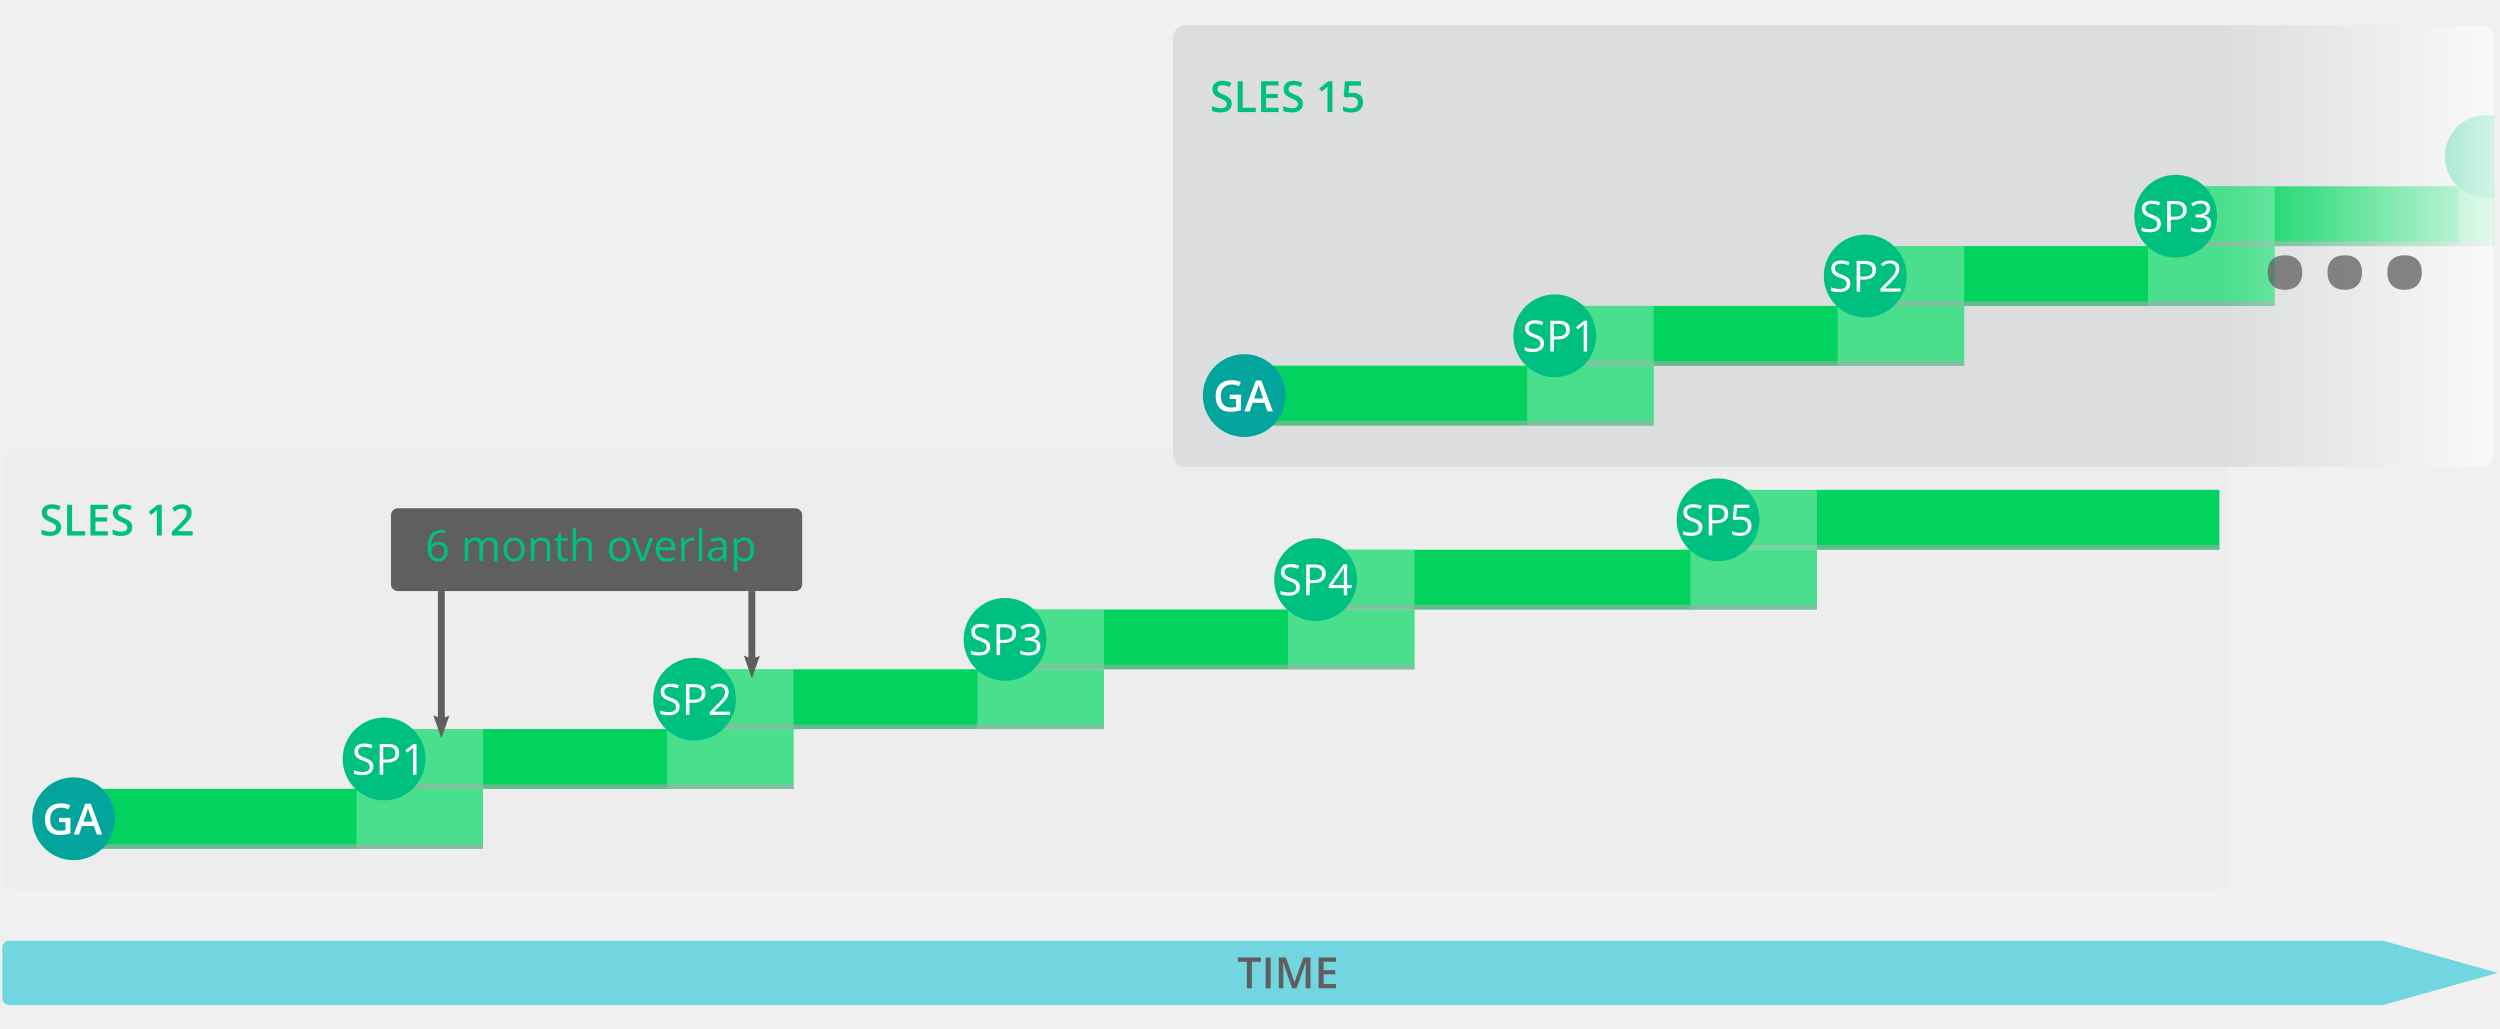
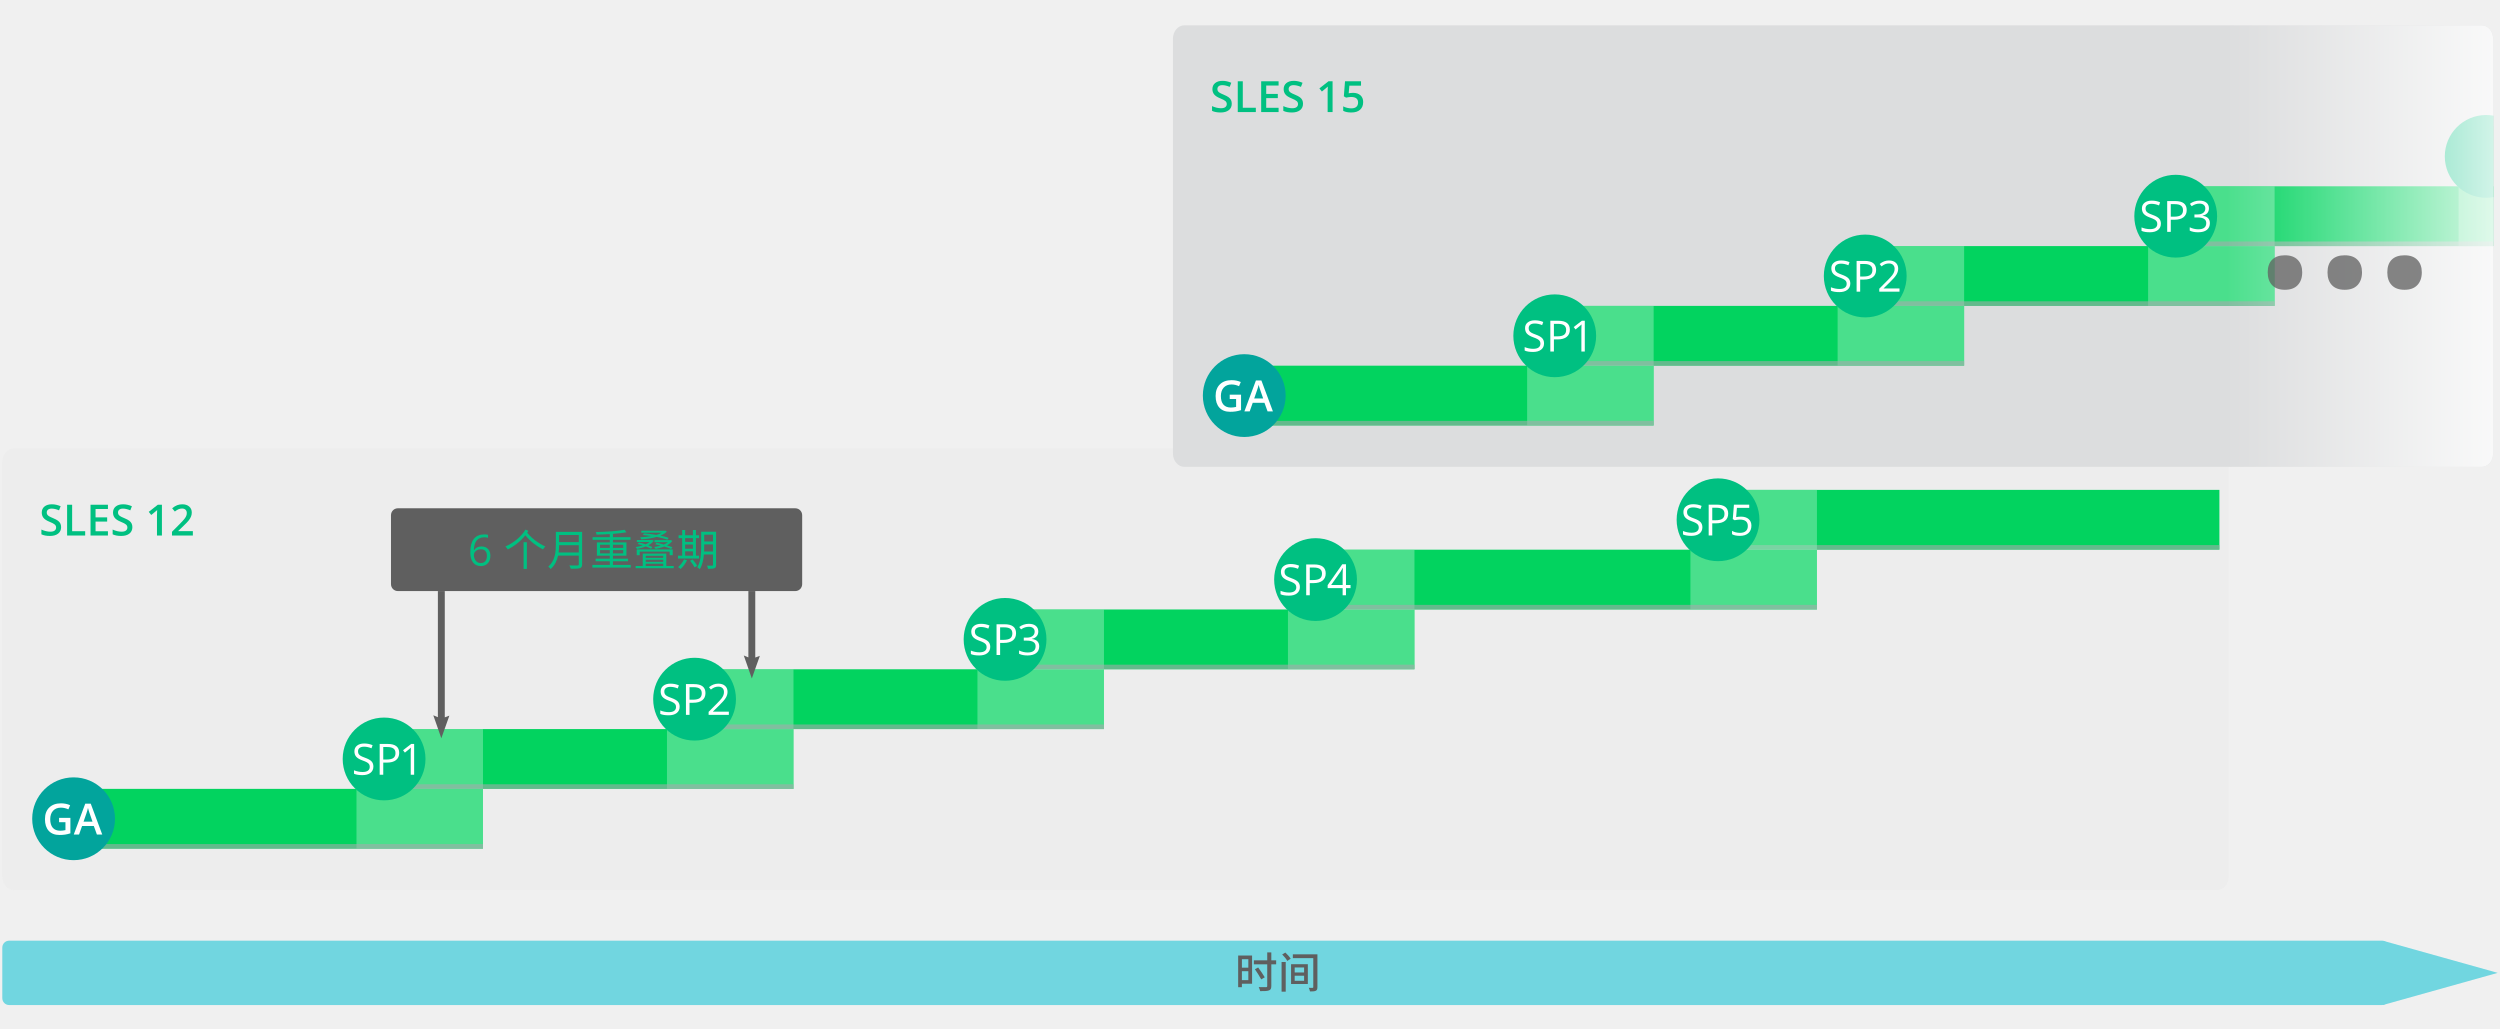
<svg xmlns="http://www.w3.org/2000/svg" xmlns:xlink="http://www.w3.org/1999/xlink" id="svg137" version="1.1" height="447" width="1087">
  <defs id="defs86">
    <linearGradient id="linearGradient5393">
      <stop id="stop5395" offset="0" style="stop-color:#ffffff;stop-" />
      <stop id="stop5397" offset="1" style="stop-color:#ffffff;stop-opacity:0;" />
    </linearGradient>
    <linearGradient gradientTransform="matrix(1,0,0,1.156627,0,-1.722893)" gradientUnits="userSpaceOnUse" y2="41.785" x2="967.626" y1="41.785" x1="1109.556" id="linearGradient5399" xlink:href="#linearGradient5393" />
  </defs>
  <rect id="rect7" style="fill:#71d6e0" width="1037.5" height="28" x="1" y="409" rx="3" ry="3" />
  <path id="path9" style="fill:#71d6e0" d="m 1086,423 -50,-14 v 28 z" />
-   <text id="text11" y="429.692" x="537.93" style="font-weight:600;font-size:18.75px;font-family:'Open Sans';fill:#5f5f5f" xml:space="preserve">TIME</text>
+   <g aria-label="时间" style="font-weight:600;font-size:18.75px;font-family:'Open Sans';fill:#5f5f5f" id="text11">
+     <path d="m 542.775,417.055 v 3.694 h -2.794 V 417.055 Z m -2.794,9.113 v -3.881 h 2.794 v 3.881 z m 4.425,-10.688 h -6.056 v 13.744 h 1.631 v -1.5 h 4.425 z m 10.463,2.081 h -2.1 v -3.469 h -1.781 v 3.469 h -5.812 v 1.725 h 5.812 v 9.412 c 0,0.394 -0.15,0.506 -0.525,0.525 -0.412,0 -1.8,0 -3.169,-0.037 0.263,0.487 0.525,1.275 0.619,1.762 1.856,0.019 3.094,-0.037 3.844,-0.319 0.713,-0.263 1.012,-0.769 1.012,-1.931 v -9.412 h 2.1 z m -4.95,7.369 c -0.619,-1.087 -1.894,-2.925 -2.869,-4.275 l -1.425,0.75 c 0.956,1.406 2.175,3.319 2.756,4.425 z" style="font-style:normal;font-variant:normal;font-weight:500;font-stretch:normal;font-family:'Noto Sans CJK SC';-inkscape-font-specification:'Noto Sans CJK SC Medium';text-align:center;text-anchor:middle" id="path905" />
+     <path d="m 557.231,431.174 h 1.8 v -12.9 h -1.8 z m 0.263,-16.181 c 0.863,0.844 1.819,2.044 2.212,2.812 l 1.481,-0.938 c -0.431,-0.787 -1.462,-1.931 -2.325,-2.7 z m 5.438,9.244 h 4.088 v 2.212 h -4.088 z m 0,-3.581 h 4.088 v 2.175 h -4.088 z m -1.575,7.2 h 7.294 v -8.625 h -7.294 z m 11.456,-12.9 h -10.688 v 1.631 h 8.887 v 12.6 c 0,0.244 -0.056,0.319 -0.319,0.338 -0.206,0 -0.919,0.019 -1.631,-0.019 0.206,0.412 0.45,1.144 0.525,1.575 1.125,0 1.969,-0.019 2.531,-0.3 0.525,-0.281 0.694,-0.713 0.694,-1.594 z" style="font-style:normal;font-variant:normal;font-weight:500;font-stretch:normal;font-family:'Noto Sans CJK SC';-inkscape-font-specification:'Noto Sans CJK SC Medium';text-align:center;text-anchor:middle" id="path907" />
+   </g>
  <rect id="rect13" style="fill:#ededed;stroke-width:1.075" width="968" height="192" x="1" y="195" rx="5" ry="5.783" />
  <rect id="rect15" y="265" x="425" height="26" width="190" style="fill:#02d35f" />
  <rect id="rect17" y="317" x="155" height="26" width="190" style="fill:#02d35f" />
-   <text id="text19" y="232.846" x="17.084" style="font-weight:600;font-size:18.75px;font-family:'Open Sans';fill:#00c081" xml:space="preserve">SLES 12</text>
+   <g aria-label="SLES 12" style="font-weight:600;font-size:18.75px;font-family:'Open Sans';fill:#00c081" id="text19">
+     <path d="m 26.569,229.211 q 0,1.785 -1.291,2.802 -1.291,1.016 -3.561,1.016 -2.271,0 -3.717,-0.705 v -2.069 q 0.916,0.43 1.941,0.677 1.035,0.247 1.923,0.247 1.3,0 1.913,-0.494 0.623,-0.494 0.623,-1.328 0,-0.751 -0.568,-1.273 -0.568,-0.522 -2.344,-1.236 -1.831,-0.742 -2.582,-1.694 -0.751,-0.952 -0.751,-2.289 0,-1.675 1.19,-2.637 1.19,-0.961 3.195,-0.961 1.923,0 3.827,0.842 l -0.696,1.785 q -1.785,-0.751 -3.186,-0.751 -1.062,0 -1.611,0.467 -0.549,0.458 -0.549,1.218 0,0.522 0.22,0.897 0.22,0.366 0.723,0.696 0.504,0.33 1.813,0.87 1.474,0.613 2.161,1.144 0.687,0.531 1.007,1.199 0.32,0.668 0.32,1.575 z" style="font-weight:600;font-size:18.75px;font-family:'Open Sans';fill:#00c081" id="path923" />
+     <path d="m 29.179,232.846 v -13.385 h 2.188 v 11.508 h 5.667 v 1.877 z" style="font-weight:600;font-size:18.75px;font-family:'Open Sans';fill:#00c081" id="path925" />
+     <path d="m 46.931,232.846 h -7.571 v -13.385 h 7.571 v 1.849 h -5.383 v 3.644 h 5.045 v 1.831 h -5.045 v 4.202 h 5.383 z" style="font-weight:600;font-size:18.75px;font-family:'Open Sans';fill:#00c081" id="path927" />
+     <path d="m 57.551,229.211 q 0,1.785 -1.291,2.802 -1.291,1.016 -3.561,1.016 -2.271,0 -3.717,-0.705 v -2.069 q 0.916,0.43 1.941,0.677 1.035,0.247 1.923,0.247 1.3,0 1.913,-0.494 0.623,-0.494 0.623,-1.328 0,-0.751 -0.568,-1.273 -0.568,-0.522 -2.344,-1.236 -1.831,-0.742 -2.582,-1.694 -0.751,-0.952 -0.751,-2.289 0,-1.675 1.19,-2.637 1.19,-0.961 3.195,-0.961 1.923,0 3.827,0.842 l -0.696,1.785 q -1.785,-0.751 -3.186,-0.751 -1.062,0 -1.611,0.467 -0.549,0.458 -0.549,1.218 0,0.522 0.22,0.897 0.22,0.366 0.723,0.696 0.504,0.33 1.813,0.87 1.474,0.613 2.161,1.144 0.687,0.531 1.007,1.199 0.32,0.668 0.32,1.575 z" style="font-weight:600;font-size:18.75px;font-family:'Open Sans';fill:#00c081" id="path929" />
+     <path d="m 70.405,232.846 h -2.151 v -8.643 q 0,-1.547 0.073,-2.454 -0.211,0.22 -0.522,0.485 -0.302,0.266 -2.051,1.685 l -1.08,-1.364 3.937,-3.094 h 1.794 z" style="font-weight:600;font-size:18.75px;font-family:'Open Sans';fill:#00c081" id="path931" />
+     <path d="m 83.854,232.846 h -9.073 v -1.63 l 3.452,-3.47 q 1.529,-1.566 2.023,-2.216 0.504,-0.659 0.732,-1.236 0.229,-0.577 0.229,-1.236 0,-0.906 -0.549,-1.428 -0.54,-0.522 -1.501,-0.522 -0.769,0 -1.492,0.284 -0.714,0.284 -1.657,1.025 l -1.163,-1.419 q 1.117,-0.943 2.17,-1.337 1.053,-0.394 2.243,-0.394 1.868,0 2.994,0.98 1.126,0.97 1.126,2.618 0,0.906 -0.33,1.721 -0.32,0.815 -0.998,1.685 -0.668,0.861 -2.234,2.335 l -2.325,2.252 v 0.092 h 6.354 z" style="font-weight:600;font-size:18.75px;font-family:'Open Sans';fill:#00c081" id="path933" />
+   </g>
  <rect id="rect21" y="343" x="20" height="26" width="190" style="fill:#02d35f" />
  <rect id="rect23" y="317" x="155" height="52" width="55" style="opacity:0.5;fill:#92ecba" />
  <rect id="rect25" y="291" x="290" height="26" width="190" style="fill:#02d35f" />
  <rect id="rect27" y="291" x="290" height="52" width="55" style="opacity:0.5;fill:#92ecba" />
  <rect id="rect29" y="265" x="425" height="52" width="55" style="opacity:0.5;fill:#92ecba" />
  <rect id="rect31" y="239" x="560" height="26" width="230" style="fill:#02d35f" />
  <rect id="rect33" y="239" x="560" height="52" width="55" style="opacity:0.5;fill:#92ecba" />
  <rect id="rect37" style="fill:#a7a9ac;fill-opacity:0.588" width="190" height="2" x="155" y="341" />
  <rect id="rect39" style="fill:#a7a9ac;fill-opacity:0.588" width="190" height="2" x="20" y="367" />
  <rect id="rect41" style="fill:#a7a9ac;fill-opacity:0.588" width="190" height="2" x="290" y="315" />
  <rect id="rect43" style="fill:#a7a9ac;fill-opacity:0.588" width="190" height="2" x="425" y="289" />
  <rect id="rect45" style="fill:#dcddde;stroke-width:1.075" width="574" height="192" x="510" y="11" rx="5" ry="5.783" />
  <rect id="rect47" y="81" x="934" height="26" width="150" style="fill:#02d35f" />
  <rect id="rect49" y="133" x="664" height="26" width="190" style="fill:#02d35f" />
-   <text id="text51" y="48.728" x="526.084" style="font-weight:600;font-size:18.75px;font-family:'Open Sans';fill:#00c081" xml:space="preserve">SLES 15</text>
+   <g aria-label="SLES 15" style="font-weight:600;font-size:18.75px;font-family:'Open Sans';fill:#00c081" id="text51">
+     <path d="m 535.569,45.093 q 0,1.785 -1.291,2.802 -1.291,1.016 -3.561,1.016 -2.271,0 -3.717,-0.705 v -2.069 q 0.916,0.43 1.941,0.677 1.035,0.247 1.923,0.247 1.3,0 1.913,-0.494 0.623,-0.494 0.623,-1.328 0,-0.751 -0.568,-1.273 -0.568,-0.522 -2.344,-1.236 -1.831,-0.742 -2.582,-1.694 -0.751,-0.952 -0.751,-2.289 0,-1.675 1.19,-2.637 1.19,-0.961 3.195,-0.961 1.923,0 3.827,0.842 l -0.696,1.785 q -1.785,-0.751 -3.186,-0.751 -1.062,0 -1.611,0.467 -0.549,0.458 -0.549,1.218 0,0.522 0.22,0.897 0.22,0.366 0.723,0.696 0.504,0.33 1.813,0.87 1.474,0.613 2.161,1.144 0.687,0.531 1.007,1.199 0.32,0.668 0.32,1.575 z" style="font-weight:600;font-size:18.75px;font-family:'Open Sans';fill:#00c081" id="path910" />
+     <path d="m 538.179,48.728 v -13.385 h 2.188 v 11.508 h 5.667 v 1.877 z" style="font-weight:600;font-size:18.75px;font-family:'Open Sans';fill:#00c081" id="path912" />
+     <path d="m 555.931,48.728 h -7.571 v -13.385 h 7.571 v 1.849 h -5.383 v 3.644 h 5.045 v 1.831 h -5.045 v 4.202 h 5.383 z" style="font-weight:600;font-size:18.75px;font-family:'Open Sans';fill:#00c081" id="path914" />
+     <path d="m 566.551,45.093 q 0,1.785 -1.291,2.802 -1.291,1.016 -3.561,1.016 -2.271,0 -3.717,-0.705 v -2.069 q 0.916,0.43 1.941,0.677 1.035,0.247 1.923,0.247 1.3,0 1.913,-0.494 0.623,-0.494 0.623,-1.328 0,-0.751 -0.568,-1.273 -0.568,-0.522 -2.344,-1.236 -1.831,-0.742 -2.582,-1.694 -0.751,-0.952 -0.751,-2.289 0,-1.675 1.19,-2.637 1.19,-0.961 3.195,-0.961 1.923,0 3.827,0.842 l -0.696,1.785 q -1.785,-0.751 -3.186,-0.751 -1.062,0 -1.611,0.467 -0.549,0.458 -0.549,1.218 0,0.522 0.22,0.897 0.22,0.366 0.723,0.696 0.504,0.33 1.813,0.87 1.474,0.613 2.161,1.144 0.687,0.531 1.007,1.199 0.32,0.668 0.32,1.575 z" style="font-weight:600;font-size:18.75px;font-family:'Open Sans';fill:#00c081" id="path916" />
+     <path d="m 579.405,48.728 h -2.151 v -8.643 q 0,-1.547 0.073,-2.454 -0.211,0.22 -0.522,0.485 -0.302,0.266 -2.051,1.685 l -1.08,-1.364 3.937,-3.094 h 1.794 z" style="font-weight:600;font-size:18.75px;font-family:'Open Sans';fill:#00c081" id="path918" />
+     <path d="m 588.322,40.369 q 2.023,0 3.204,1.071 1.181,1.071 1.181,2.921 0,2.142 -1.346,3.351 -1.337,1.199 -3.809,1.199 -2.243,0 -3.525,-0.723 v -1.95 q 0.742,0.421 1.703,0.65 0.961,0.229 1.785,0.229 1.456,0 2.216,-0.65 0.76,-0.65 0.76,-1.904 0,-2.399 -3.058,-2.399 -0.43,0 -1.062,0.092 -0.632,0.082 -1.108,0.192 l -0.961,-0.568 0.513,-6.537 h 6.958 v 1.913 h -5.063 l -0.302,3.314 q 0.32,-0.055 0.778,-0.128 0.467,-0.073 1.135,-0.073 z" style="font-weight:600;font-size:18.75px;font-family:'Open Sans';fill:#00c081" id="path920" />
+   </g>
  <rect id="rect53" y="159" x="529" height="26" width="190" style="fill:#02d35f" />
  <rect id="rect55" y="133" x="664" height="52" width="55" style="opacity:0.5;fill:#92ecba" />
  <rect id="rect57" y="107" x="799" height="26" width="190" style="fill:#02d35f" />
  <rect id="rect59" y="107" x="799" height="52" width="55" style="opacity:0.5;fill:#92ecba" />
  <rect id="rect61" y="81" x="934" height="52" width="55" style="opacity:0.5;fill:#92ecba" />
  <rect id="rect63" y="55" x="1069" height="52" width="15" style="opacity:0.5;fill:#92ecba" />
  <rect id="rect65" style="fill:#a7a9ac;fill-opacity:0.588" width="190" height="2" x="664" y="157" />
  <rect id="rect67" style="fill:#a7a9ac;fill-opacity:0.588" width="190" height="2" x="529" y="183" />
  <rect id="rect69" style="fill:#a7a9ac;fill-opacity:0.588" width="190" height="2" x="799" y="131" />
  <rect id="rect71" style="fill:#a7a9ac;fill-opacity:0.588" width="150" height="2" x="934" y="105" />
  <circle id="circle73" style="fill:#00c081" cx="676" cy="146" r="18" />
-   <text id="text77" xml:space="preserve" style="font-size:18.75px;font-family:'Open Sans';fill:#ffffff" x="661.952" y="152.848">S<tspan id="tspan75" style="letter-spacing:-1px">P</tspan>1</text>
+   <g aria-label="SP1" style="font-size:18.75px;font-family:'Open Sans';fill:#ffffff" id="text77">
+     <path d="m 671.346,149.286 q 0,1.767 -1.282,2.756 -1.282,0.989 -3.479,0.989 -2.38,0 -3.662,-0.613 v -1.501 q 0.824,0.348 1.794,0.549 0.97,0.201 1.923,0.201 1.556,0 2.344,-0.586 0.787,-0.595 0.787,-1.648 0,-0.696 -0.284,-1.135 -0.275,-0.449 -0.934,-0.824 -0.65,-0.375 -1.987,-0.851 -1.868,-0.668 -2.673,-1.584 -0.797,-0.916 -0.797,-2.39 0,-1.547 1.163,-2.463 1.163,-0.916 3.076,-0.916 1.996,0 3.671,0.732 l -0.485,1.355 q -1.657,-0.696 -3.223,-0.696 -1.236,0 -1.932,0.531 -0.696,0.531 -0.696,1.474 0,0.696 0.256,1.144 0.256,0.439 0.861,0.815 0.613,0.366 1.868,0.815 2.106,0.751 2.893,1.611 0.797,0.861 0.797,2.234 z" style="font-size:18.75px;font-family:'Open Sans';fill:#ffffff" id="path981" />
+     <path d="m 682.57,143.363 q 0,2.032 -1.392,3.131 -1.382,1.089 -3.964,1.089 h -1.575 v 5.264 h -1.556 V 139.463 h 3.47 q 5.017,0 5.017,3.9 z m -6.931,2.884 h 1.401 q 2.069,0 2.994,-0.668 0.925,-0.668 0.925,-2.142 0,-1.328 -0.87,-1.978 -0.87,-0.65 -2.71,-0.65 h -1.74 z" style="letter-spacing:-1px" id="path983" />
+     <path d="m 689.068,152.848 h -1.483 v -9.54 q 0,-1.19 0.073,-2.252 -0.192,0.192 -0.43,0.403 -0.238,0.211 -2.179,1.785 l -0.806,-1.044 3.543,-2.737 h 1.282 z" style="font-size:18.75px;font-family:'Open Sans';fill:#ffffff" id="path985" />
+   </g>
  <circle id="circle79" style="fill:#00c081" cx="811" cy="120" r="18" />
-   <text id="text83" xml:space="preserve" style="font-size:18.75px;font-family:'Open Sans';fill:#ffffff" x="795.118" y="126.829">S<tspan id="tspan81" style="letter-spacing:-0.5px">P</tspan>2</text>
+   <g aria-label="SP2" style="font-size:18.75px;font-family:'Open Sans';fill:#ffffff" id="text83">
+     <path d="m 804.512,123.267 q 0,1.767 -1.282,2.756 -1.282,0.989 -3.479,0.989 -2.38,0 -3.662,-0.613 v -1.501 q 0.824,0.348 1.794,0.549 0.97,0.201 1.923,0.201 1.556,0 2.344,-0.586 0.787,-0.595 0.787,-1.648 0,-0.696 -0.284,-1.135 -0.275,-0.449 -0.934,-0.824 -0.65,-0.375 -1.987,-0.851 -1.868,-0.668 -2.673,-1.584 -0.797,-0.916 -0.797,-2.39 0,-1.547 1.163,-2.463 1.163,-0.916 3.076,-0.916 1.996,0 3.671,0.732 l -0.485,1.355 q -1.657,-0.696 -3.223,-0.696 -1.236,0 -1.932,0.531 -0.696,0.531 -0.696,1.474 0,0.696 0.256,1.144 0.256,0.439 0.861,0.815 0.613,0.366 1.868,0.815 2.106,0.751 2.893,1.611 0.797,0.861 0.797,2.234 z" style="font-size:18.75px;font-family:'Open Sans';fill:#ffffff" id="path988" />
+     <path d="m 815.736,117.344 q 0,2.032 -1.392,3.131 -1.382,1.089 -3.964,1.089 h -1.575 v 5.264 h -1.556 v -13.385 h 3.47 q 5.017,0 5.017,3.9 z m -6.931,2.884 h 1.401 q 2.069,0 2.994,-0.668 0.925,-0.668 0.925,-2.142 0,-1.328 -0.87,-1.978 -0.87,-0.65 -2.71,-0.65 h -1.74 z" style="letter-spacing:-0.5px" id="path990" />
+     <path d="m 825.902,126.829 h -8.798 v -1.309 l 3.525,-3.543 q 1.611,-1.63 2.124,-2.325 0.513,-0.696 0.769,-1.355 0.256,-0.659 0.256,-1.419 0,-1.071 -0.65,-1.694 -0.65,-0.632 -1.804,-0.632 -0.833,0 -1.584,0.275 -0.742,0.275 -1.657,0.998 l -0.806,-1.035 q 1.849,-1.538 4.028,-1.538 1.886,0 2.957,0.97 1.071,0.961 1.071,2.591 0,1.273 -0.714,2.518 -0.714,1.245 -2.673,3.149 l -2.93,2.866 v 0.073 h 6.885 z" style="font-size:18.75px;font-family:'Open Sans';fill:#ffffff" id="path992" />
+   </g>
  <circle id="circle85" style="fill:#02a49c" cx="541" cy="172" r="18" />
-   <text id="text87" xml:space="preserve" style="font-weight:600;font-size:18.75px;font-family:'Open Sans';fill:#ffffff" x="527.441" y="178.867">GA</text>
+   <g aria-label="GA" style="font-weight:600;font-size:18.75px;font-family:'Open Sans';fill:#ffffff" id="text87">
+     <path d="m 534.683,171.607 h 4.926 v 6.72 q -1.208,0.394 -2.325,0.558 -1.108,0.165 -2.399,0.165 -3.04,0 -4.688,-1.794 -1.648,-1.804 -1.648,-5.081 0,-3.232 1.859,-5.054 1.859,-1.831 5.118,-1.831 2.097,0 3.973,0.806 l -0.769,1.822 q -1.63,-0.751 -3.259,-0.751 -2.142,0 -3.387,1.346 -1.245,1.346 -1.245,3.68 0,2.454 1.117,3.735 1.126,1.273 3.232,1.273 1.062,0 2.271,-0.266 v -3.452 h -2.774 z" style="font-weight:600;font-size:18.75px;font-family:'Open Sans';fill:#ffffff" id="path976" />
+     <path d="m 551.135,178.867 -1.337,-3.717 h -5.118 l -1.309,3.717 h -2.307 l 5.008,-13.44 h 2.38 l 5.008,13.44 z m -1.913,-5.603 -1.254,-3.644 q -0.137,-0.366 -0.385,-1.154 -0.238,-0.787 -0.33,-1.154 -0.247,1.126 -0.723,2.463 l -1.208,3.488 z" style="font-weight:600;font-size:18.75px;font-family:'Open Sans';fill:#ffffff" id="path978" />
+   </g>
  <circle id="circle89" style="fill:#00c081" cx="946" cy="94" r="18" />
-   <text id="text93" xml:space="preserve" style="font-size:18.75px;font-family:'Open Sans';fill:#ffffff" x="930.164" y="100.809">S<tspan id="tspan91" style="letter-spacing:-0.5px">P</tspan>3</text>
+   <g aria-label="SP3" style="font-size:18.75px;font-family:'Open Sans';fill:#ffffff" id="text93">
+     <path d="m 939.558,97.248 q 0,1.767 -1.282,2.756 -1.282,0.989 -3.479,0.989 -2.38,0 -3.662,-0.613 v -1.501 q 0.824,0.348 1.794,0.549 0.97,0.201 1.923,0.201 1.556,0 2.344,-0.586 0.787,-0.595 0.787,-1.648 0,-0.696 -0.284,-1.135 -0.275,-0.449 -0.934,-0.824 -0.65,-0.375 -1.987,-0.851 -1.868,-0.668 -2.673,-1.584 -0.797,-0.916 -0.797,-2.39 0,-1.547 1.163,-2.463 1.163,-0.916 3.076,-0.916 1.996,0 3.671,0.732 l -0.485,1.355 q -1.657,-0.696 -3.223,-0.696 -1.236,0 -1.932,0.531 -0.696,0.531 -0.696,1.474 0,0.696 0.256,1.144 0.256,0.439 0.861,0.815 0.613,0.366 1.868,0.815 2.106,0.751 2.893,1.611 0.797,0.861 0.797,2.234 z" style="font-size:18.75px;font-family:'Open Sans';fill:#ffffff" id="path995" />
+     <path d="m 950.782,91.324 q 0,2.032 -1.392,3.131 -1.382,1.089 -3.964,1.089 h -1.575 v 5.264 h -1.556 V 87.424 h 3.47 q 5.017,0 5.017,3.9 z m -6.931,2.884 h 1.401 q 2.069,0 2.994,-0.668 0.925,-0.668 0.925,-2.142 0,-1.328 -0.87,-1.978 -0.87,-0.65 -2.71,-0.65 h -1.74 z" style="letter-spacing:-0.5px" id="path997" />
+     <path d="m 960.444,90.574 q 0,1.282 -0.723,2.097 -0.714,0.815 -2.032,1.089 v 0.073 q 1.611,0.201 2.39,1.025 0.778,0.824 0.778,2.161 0,1.913 -1.328,2.948 -1.328,1.025 -3.772,1.025 -1.062,0 -1.95,-0.165 -0.879,-0.156 -1.712,-0.558 v -1.447 q 0.87,0.43 1.849,0.659 0.989,0.22 1.868,0.22 3.47,0 3.47,-2.719 0,-2.435 -3.827,-2.435 h -1.318 v -1.309 h 1.337 q 1.566,0 2.481,-0.687 0.916,-0.696 0.916,-1.923 0,-0.98 -0.677,-1.538 -0.668,-0.558 -1.822,-0.558 -0.879,0 -1.657,0.238 -0.778,0.238 -1.776,0.879 l -0.769,-1.025 q 0.824,-0.65 1.895,-1.016 1.08,-0.375 2.271,-0.375 1.95,0 3.03,0.897 1.08,0.888 1.08,2.444 z" style="font-size:18.75px;font-family:'Open Sans';fill:#ffffff" id="path999" />
+   </g>
  <path id="path95" d="m 1081,50 a 18,18 0 0 0 -18,18 18,18 0 0 0 18,18 18,18 0 0 0 3,-0.254 V 50.271 A 18,18 0 0 0 1081,50 Z" style="fill:#00c081" />
  <path id="path97" d="m 969,11 v 192 h 110 c 2.77,0 5,-2.579 5,-5.783 V 16.783 C 1084,13.579 1081.77,11 1079,11 Z" style="fill:url(#linearGradient5399);stroke-width:1.075" />
  <path id="path99" style="fill:#5f5f5f;fill-opacity:0.75" d="m 993.475,111 c -2.424,0 -4.275,0.639 -5.555,1.918 -1.279,1.279 -1.92,3.114 -1.92,5.508 0,2.361 0.641,4.214 1.92,5.559 1.28,1.344 3.13,2.016 5.555,2.016 2.424,0 4.277,-0.671 5.557,-2.016 1.313,-1.377 1.969,-3.231 1.969,-5.559 0,-2.295 -0.64,-4.099 -1.92,-5.41 C 997.801,111.671 995.933,111 993.475,111 Z m 26,0 c -2.424,0 -4.275,0.639 -5.555,1.918 -1.279,1.279 -1.92,3.114 -1.92,5.508 0,2.361 0.64,4.214 1.92,5.559 1.28,1.344 3.131,2.016 5.555,2.016 2.424,0 4.275,-0.671 5.555,-2.016 1.313,-1.377 1.971,-3.231 1.971,-5.559 0,-2.295 -0.64,-4.099 -1.92,-5.41 C 1023.801,111.671 1021.933,111 1019.475,111 Z m 26,0 c -2.424,0 -4.275,0.639 -5.555,1.918 -1.279,1.279 -1.92,3.114 -1.92,5.508 0,2.361 0.64,4.214 1.92,5.559 1.28,1.344 3.131,2.016 5.555,2.016 2.424,0 4.275,-0.671 5.555,-2.016 1.313,-1.377 1.971,-3.231 1.971,-5.559 0,-2.295 -0.64,-4.099 -1.92,-5.41 C 1049.801,111.671 1047.932,111 1045.475,111 Z" />
  <circle id="circle101" style="fill:#02a49c" cx="32" cy="356" r="18" />
-   <text id="text103" xml:space="preserve" style="font-weight:600;font-size:18.75px;font-family:'Open Sans';fill:#ffffff" x="18.441" y="362.867">GA</text>
+   <g aria-label="GA" style="font-weight:600;font-size:18.75px;font-family:'Open Sans';fill:#ffffff" id="text103">
+     <path d="m 25.683,355.607 h 4.926 v 6.72 q -1.208,0.394 -2.325,0.558 -1.108,0.165 -2.399,0.165 -3.04,0 -4.688,-1.794 -1.648,-1.804 -1.648,-5.081 0,-3.232 1.859,-5.054 1.859,-1.831 5.118,-1.831 2.097,0 3.973,0.806 l -0.769,1.822 q -1.63,-0.751 -3.259,-0.751 -2.142,0 -3.387,1.346 -1.245,1.346 -1.245,3.68 0,2.454 1.117,3.735 1.126,1.273 3.232,1.273 1.062,0 2.271,-0.266 v -3.452 h -2.774 z" style="font-weight:600;font-size:18.75px;font-family:'Open Sans';fill:#ffffff" id="path936" />
+     <path d="m 42.135,362.867 -1.337,-3.717 H 35.68 l -1.309,3.717 h -2.307 l 5.008,-13.44 h 2.38 l 5.008,13.44 z m -1.913,-5.603 -1.254,-3.644 q -0.137,-0.366 -0.385,-1.154 -0.238,-0.787 -0.33,-1.154 -0.247,1.126 -0.723,2.463 l -1.208,3.488 z" style="font-weight:600;font-size:18.75px;font-family:'Open Sans';fill:#ffffff" id="path938" />
+   </g>
  <circle id="circle105" style="fill:#00c081" cx="167" cy="330" r="18" />
-   <text id="text109" xml:space="preserve" style="font-size:18.75px;font-family:'Open Sans';fill:#ffffff" x="152.952" y="336.848">S<tspan id="tspan107" style="letter-spacing:-1px">P</tspan>1</text>
+   <g aria-label="SP1" style="font-size:18.75px;font-family:'Open Sans';fill:#ffffff" id="text109">
+     <path d="m 162.346,333.286 q 0,1.767 -1.282,2.756 -1.282,0.989 -3.479,0.989 -2.38,0 -3.662,-0.613 v -1.501 q 0.824,0.348 1.794,0.549 0.97,0.201 1.923,0.201 1.556,0 2.344,-0.586 0.787,-0.595 0.787,-1.648 0,-0.696 -0.284,-1.135 -0.275,-0.449 -0.934,-0.824 -0.65,-0.375 -1.987,-0.851 -1.868,-0.668 -2.673,-1.584 -0.797,-0.916 -0.797,-2.39 0,-1.547 1.163,-2.463 1.163,-0.916 3.076,-0.916 1.996,0 3.671,0.732 l -0.485,1.355 q -1.657,-0.696 -3.223,-0.696 -1.236,0 -1.932,0.531 -0.696,0.531 -0.696,1.474 0,0.696 0.256,1.144 0.256,0.439 0.861,0.815 0.613,0.366 1.868,0.815 2.106,0.751 2.893,1.611 0.797,0.861 0.797,2.234 z" style="font-size:18.75px;font-family:'Open Sans';fill:#ffffff" id="path941" />
+     <path d="m 173.57,327.363 q 0,2.032 -1.392,3.131 -1.382,1.089 -3.964,1.089 h -1.575 v 5.264 h -1.556 V 323.463 h 3.47 q 5.017,0 5.017,3.9 z m -6.931,2.884 h 1.401 q 2.069,0 2.994,-0.668 0.925,-0.668 0.925,-2.142 0,-1.328 -0.87,-1.978 -0.87,-0.65 -2.71,-0.65 h -1.74 z" style="letter-spacing:-1px" id="path943" />
+     <path d="m 180.068,336.848 h -1.483 v -9.54 q 0,-1.19 0.073,-2.252 -0.192,0.192 -0.43,0.403 -0.238,0.211 -2.179,1.785 l -0.806,-1.044 3.543,-2.737 h 1.282 z" style="font-size:18.75px;font-family:'Open Sans';fill:#ffffff" id="path945" />
+   </g>
  <circle id="circle111" style="fill:#00c081" cx="302" cy="304" r="18" />
-   <text id="text115" xml:space="preserve" style="font-size:18.75px;font-family:'Open Sans';fill:#ffffff" x="286.118" y="310.829">S<tspan id="tspan113" style="letter-spacing:-0.5px">P</tspan>2</text>
+   <g aria-label="SP2" style="font-size:18.75px;font-family:'Open Sans';fill:#ffffff" id="text115">
+     <path d="m 295.512,307.267 q 0,1.767 -1.282,2.756 -1.282,0.989 -3.479,0.989 -2.38,0 -3.662,-0.613 v -1.501 q 0.824,0.348 1.794,0.549 0.97,0.201 1.923,0.201 1.556,0 2.344,-0.586 0.787,-0.595 0.787,-1.648 0,-0.696 -0.284,-1.135 -0.275,-0.449 -0.934,-0.824 -0.65,-0.375 -1.987,-0.851 -1.868,-0.668 -2.673,-1.584 -0.797,-0.916 -0.797,-2.39 0,-1.547 1.163,-2.463 1.163,-0.916 3.076,-0.916 1.996,0 3.671,0.732 l -0.485,1.355 q -1.657,-0.696 -3.223,-0.696 -1.236,0 -1.932,0.531 -0.696,0.531 -0.696,1.474 0,0.696 0.256,1.144 0.256,0.439 0.861,0.815 0.613,0.366 1.868,0.815 2.106,0.751 2.893,1.611 0.797,0.861 0.797,2.234 z" style="font-size:18.75px;font-family:'Open Sans';fill:#ffffff" id="path948" />
+     <path d="m 306.736,301.344 q 0,2.032 -1.392,3.131 -1.382,1.089 -3.964,1.089 h -1.575 v 5.264 h -1.556 v -13.385 h 3.47 q 5.017,0 5.017,3.9 z m -6.931,2.884 h 1.401 q 2.069,0 2.994,-0.668 0.925,-0.668 0.925,-2.142 0,-1.328 -0.87,-1.978 -0.87,-0.65 -2.71,-0.65 h -1.74 z" style="letter-spacing:-0.5px" id="path950" />
+     <path d="m 316.902,310.829 h -8.798 v -1.309 l 3.525,-3.543 q 1.611,-1.63 2.124,-2.325 0.513,-0.696 0.769,-1.355 0.256,-0.659 0.256,-1.419 0,-1.071 -0.65,-1.694 -0.65,-0.632 -1.804,-0.632 -0.833,0 -1.584,0.275 -0.742,0.275 -1.657,0.998 l -0.806,-1.035 q 1.849,-1.538 4.028,-1.538 1.886,0 2.957,0.97 1.071,0.961 1.071,2.591 0,1.273 -0.714,2.518 -0.714,1.245 -2.673,3.149 l -2.93,2.866 v 0.073 h 6.885 z" style="font-size:18.75px;font-family:'Open Sans';fill:#ffffff" id="path952" />
+   </g>
  <circle id="circle123" style="fill:#00c081" cx="437" cy="278" r="18" />
-   <text id="text127" xml:space="preserve" style="font-size:18.75px;font-family:'Open Sans';fill:#ffffff" x="421.164" y="284.809">S<tspan id="tspan125" style="letter-spacing:-0.5px">P</tspan>3</text>
+   <g aria-label="SP3" style="font-size:18.75px;font-family:'Open Sans';fill:#ffffff" id="text127">
+     <path d="m 430.558,281.248 q 0,1.767 -1.282,2.756 -1.282,0.989 -3.479,0.989 -2.38,0 -3.662,-0.613 v -1.501 q 0.824,0.348 1.794,0.549 0.97,0.201 1.923,0.201 1.556,0 2.344,-0.586 0.787,-0.595 0.787,-1.648 0,-0.696 -0.284,-1.135 -0.275,-0.449 -0.934,-0.824 -0.65,-0.375 -1.987,-0.851 -1.868,-0.668 -2.673,-1.584 -0.797,-0.916 -0.797,-2.39 0,-1.547 1.163,-2.463 1.163,-0.916 3.076,-0.916 1.996,0 3.671,0.732 l -0.485,1.355 q -1.657,-0.696 -3.223,-0.696 -1.236,0 -1.932,0.531 -0.696,0.531 -0.696,1.474 0,0.696 0.256,1.144 0.256,0.439 0.861,0.815 0.613,0.366 1.868,0.815 2.106,0.751 2.893,1.611 0.797,0.861 0.797,2.234 z" style="font-size:18.75px;font-family:'Open Sans';fill:#ffffff" id="path955" />
+     <path d="m 441.782,275.324 q 0,2.032 -1.392,3.131 -1.382,1.089 -3.964,1.089 h -1.575 v 5.264 h -1.556 v -13.385 h 3.47 q 5.017,0 5.017,3.9 z m -6.931,2.884 h 1.401 q 2.069,0 2.994,-0.668 0.925,-0.668 0.925,-2.142 0,-1.328 -0.87,-1.978 -0.87,-0.65 -2.71,-0.65 h -1.74 z" style="letter-spacing:-0.5px" id="path957" />
+     <path d="m 451.444,274.574 q 0,1.282 -0.723,2.097 -0.714,0.815 -2.032,1.089 v 0.073 q 1.611,0.201 2.39,1.025 0.778,0.824 0.778,2.161 0,1.913 -1.328,2.948 -1.328,1.025 -3.772,1.025 -1.062,0 -1.95,-0.165 -0.879,-0.156 -1.712,-0.558 v -1.447 q 0.87,0.43 1.849,0.659 0.989,0.22 1.868,0.22 3.47,0 3.47,-2.719 0,-2.435 -3.827,-2.435 h -1.318 v -1.309 h 1.337 q 1.566,0 2.481,-0.687 0.916,-0.696 0.916,-1.923 0,-0.98 -0.677,-1.538 -0.668,-0.558 -1.822,-0.558 -0.879,0 -1.657,0.238 -0.778,0.238 -1.776,0.879 l -0.769,-1.025 q 0.824,-0.65 1.895,-1.016 1.08,-0.375 2.271,-0.375 1.95,0 3.03,0.897 1.08,0.888 1.08,2.444 z" style="font-size:18.75px;font-family:'Open Sans';fill:#ffffff" id="path959" />
+   </g>
  <rect id="rect129" ry="3" rx="3" y="221" x="170" height="36" width="178.785" style="fill:#5f5f5f" />
-   <text id="text131" y="243.943" x="184.864" style="font-size:18.75px;font-family:'Open Sans';fill:#00c081" xml:space="preserve">6 month overlap</text>
+   <g aria-label="6 个月重叠期" style="font-size:18.75px;font-family:'Open Sans';fill:#00c081" id="text131">
+     <path d="m 204.484,240.221 q 0,-3.946 1.529,-5.896 1.538,-1.959 4.541,-1.959 1.035,0 1.63,0.174 v 1.309 q -0.705,-0.229 -1.611,-0.229 -2.151,0 -3.287,1.346 -1.135,1.337 -1.245,4.211 h 0.11 q 1.007,-1.575 3.186,-1.575 1.804,0 2.838,1.089 1.044,1.089 1.044,2.957 0,2.087 -1.144,3.287 -1.135,1.19 -3.076,1.19 -2.078,0 -3.296,-1.556 -1.218,-1.566 -1.218,-4.349 z m 4.495,4.614 q 1.3,0 2.014,-0.815 0.723,-0.824 0.723,-2.371 0,-1.328 -0.668,-2.087 -0.668,-0.76 -1.996,-0.76 -0.824,0 -1.511,0.339 -0.687,0.339 -1.099,0.934 -0.403,0.595 -0.403,1.236 0,0.943 0.366,1.758 0.366,0.815 1.035,1.291 0.677,0.476 1.538,0.476 z" style="text-align:center;text-anchor:middle" id="path892" />
+     <path d="m 227.657,247.368 h 1.425 v -11.606 h -1.425 z m 0.844,-17.119 c -1.875,3.131 -5.231,5.85 -8.756,7.369 0.375,0.319 0.806,0.863 1.031,1.256 2.85,-1.387 5.625,-3.562 7.631,-6.131 2.456,2.944 4.912,4.706 7.688,6.15 0.206,-0.431 0.637,-0.956 1.012,-1.238 -2.888,-1.406 -5.513,-3.169 -7.894,-6 0.188,-0.263 0.338,-0.544 0.506,-0.825 z" style="font-style:normal;font-variant:normal;font-weight:normal;font-stretch:normal;font-family:'Noto Sans CJK SC';-inkscape-font-specification:'Noto Sans CJK SC'" id="path894" />
+     <path d="m 242.882,240.205 c 0.15,-1.106 0.206,-2.175 0.206,-3.15 h 8.569 v 3.15 z m 8.775,-7.594 v 3.112 h -8.569 v -3.112 z m 1.444,-1.369 h -11.419 v 5.737 c 0,2.981 -0.3,6.787 -3.281,9.412 0.281,0.206 0.844,0.713 1.031,1.012 1.819,-1.594 2.756,-3.712 3.225,-5.831 h 9 v 3.75 c 0,0.412 -0.15,0.544 -0.581,0.562 -0.431,0 -1.931,0.019 -3.506,-0.037 0.244,0.394 0.506,1.05 0.6,1.444 2.006,0 3.244,-0.019 3.956,-0.263 0.694,-0.225 0.975,-0.713 0.975,-1.688 z" style="font-style:normal;font-variant:normal;font-weight:normal;font-stretch:normal;font-family:'Noto Sans CJK SC';-inkscape-font-specification:'Noto Sans CJK SC'" id="path896" />
+     <path d="m 260.901,240.618 v -1.425 h 4.237 v 1.425 z m 0,-3.769 h 4.237 v 1.406 h -4.237 z m 10.069,0 v 1.406 h -4.463 v -1.406 z m 0,3.769 h -4.463 v -1.425 h 4.463 z m -4.463,5.025 v -1.613 h 6.562 v -1.125 h -6.562 v -1.294 h 5.869 v -5.775 h -5.869 v -1.125 h 7.631 v -1.144 h -7.631 v -1.444 c 2.194,-0.169 4.237,-0.375 5.831,-0.675 l -0.75,-1.087 c -2.944,0.544 -8.194,0.881 -12.525,0.994 0.131,0.3 0.281,0.769 0.3,1.106 1.837,-0.037 3.825,-0.113 5.775,-0.244 v 1.35 h -7.481 v 1.144 h 7.481 v 1.125 h -5.606 v 5.775 h 5.606 v 1.294 h -6.169 v 1.125 h 6.169 v 1.613 h -7.575 v 1.144 h 16.688 v -1.144 z" style="font-style:normal;font-variant:normal;font-weight:normal;font-stretch:normal;font-family:'Noto Sans CJK SC';-inkscape-font-specification:'Noto Sans CJK SC'" id="path898" />
+     <path d="m 292.495,241.405 v -2.513 h -15.637 v 2.513 h 1.275 v -1.575 h 13.031 v 1.575 z m -7.931,-5.662 h 5.85 c -0.469,0.394 -1.087,0.713 -1.762,1.012 -1.05,-0.3 -2.156,-0.544 -3.263,-0.769 l -0.431,0.675 c 0.806,0.169 1.594,0.356 2.362,0.562 -0.919,0.281 -1.913,0.487 -2.888,0.619 0.225,0.206 0.487,0.544 0.6,0.787 1.294,-0.225 2.606,-0.525 3.788,-0.994 1.163,0.356 2.175,0.713 2.981,1.05 l 0.544,-0.731 c -0.656,-0.281 -1.481,-0.562 -2.362,-0.825 0.956,-0.525 1.8,-1.144 2.344,-1.95 l -0.731,-0.375 -0.225,0.037 h -6.806 z m 6.15,-1.894 c -0.975,-0.338 -2.212,-0.656 -3.6,-0.956 1.144,-0.45 2.1,-1.012 2.831,-1.725 l -0.713,-0.469 -0.206,0.056 h -10.181 v 0.844 h 8.981 c -0.675,0.394 -1.5,0.713 -2.419,0.975 -1.725,-0.3 -3.6,-0.525 -5.456,-0.656 l -0.356,0.694 c 1.294,0.113 2.55,0.281 3.769,0.45 -1.594,0.3 -3.337,0.487 -5.044,0.581 0.188,0.244 0.394,0.6 0.487,0.881 2.306,-0.188 4.688,-0.487 6.75,-1.087 1.819,0.356 3.431,0.75 4.669,1.2 z m -7.088,4.013 c -0.487,-0.244 -1.087,-0.506 -1.744,-0.769 0.994,-0.525 1.819,-1.181 2.381,-1.969 l -0.713,-0.375 -0.206,0.037 h -6.431 v 0.863 h 5.55 c -0.469,0.394 -1.069,0.731 -1.725,1.031 -0.938,-0.319 -1.95,-0.581 -2.944,-0.806 l -0.431,0.675 c 0.713,0.169 1.462,0.375 2.138,0.6 -0.994,0.319 -2.081,0.562 -3.112,0.713 0.206,0.206 0.469,0.544 0.581,0.787 1.275,-0.244 2.625,-0.562 3.825,-1.069 0.881,0.338 1.669,0.675 2.288,1.012 z m -2.869,7.256 h 7.594 v 0.975 h -7.594 z m 7.594,-3.45 v 0.9 h -7.594 v -0.9 z m 0,2.644 h -7.594 v -0.938 h 7.594 z m 1.35,1.781 v -5.381 h -10.238 v 5.381 h -3.094 v 0.956 h 16.556 v -0.956 z" style="font-style:normal;font-variant:normal;font-weight:normal;font-stretch:normal;font-family:'Noto Sans CJK SC';-inkscape-font-specification:'Noto Sans CJK SC'" id="path900" />
+     <path d="m 297.895,239.718 h 3.394 v 1.875 h -3.394 z m 3.394,-5.737 v 1.65 h -3.394 v -1.65 z m -3.394,2.775 h 3.394 v 1.837 h -3.394 z m 6.056,4.838 h -1.369 v -7.612 h 1.369 v -1.256 h -1.369 v -2.269 h -1.294 v 2.269 h -3.394 v -2.269 h -1.275 v 2.269 h -1.575 v 1.256 h 1.575 v 7.612 h -1.819 v 1.256 h 9.15 z m -6.562,1.65 c -0.562,1.238 -1.538,2.494 -2.569,3.337 0.338,0.188 0.863,0.581 1.125,0.806 1.031,-0.919 2.1,-2.344 2.775,-3.788 z m 2.663,0.581 c 0.75,0.881 1.594,2.1 1.931,2.85 l 1.125,-0.656 c -0.356,-0.769 -1.219,-1.931 -1.969,-2.775 z m 6.094,-4.013 c 0.019,-0.637 0.037,-1.275 0.037,-1.856 v -1.256 h 3.825 v 3.112 z m 3.862,-7.35 v 2.981 h -3.825 v -2.981 z m 1.35,-1.275 h -6.487 v 6.769 c 0,2.681 -0.15,6.225 -1.706,8.7 0.319,0.131 0.881,0.562 1.106,0.825 1.125,-1.8 1.594,-4.181 1.781,-6.412 h 3.956 v 4.5 c 0,0.3 -0.113,0.394 -0.394,0.394 -0.263,0.019 -1.2,0.019 -2.194,0 0.188,0.356 0.375,0.956 0.431,1.35 1.387,0 2.25,-0.037 2.794,-0.263 0.506,-0.225 0.713,-0.637 0.713,-1.462 z" style="font-style:normal;font-variant:normal;font-weight:normal;font-stretch:normal;font-family:'Noto Sans CJK SC';-inkscape-font-specification:'Noto Sans CJK SC'" id="path902" />
+   </g>
  <path id="path133" d="m 190.392,257 v 54.84 l -2,-0.84 3.5,10 3.5,-9.846 -2,0.752 V 257 Z" style="fill:#5f5f5f" />
  <path id="path135" d="m 325.392,257 v 28.84 l -2,-0.84 3.5,10 3.5,-9.846 -2,0.752 V 257 Z" style="fill:#5f5f5f" />
  <rect id="rect31-5" y="213" x="735" height="26" width="230" style="fill:#02d35f" />
  <rect id="rect35-2" style="fill:#a7a9ac;fill-opacity:0.588" width="230" height="2" x="735" y="237" />
  <rect id="rect33-6" y="213" x="735" height="52" width="55" style="opacity:0.5;fill:#92ecba" />
  <rect id="rect35" style="fill:#a7a9ac;fill-opacity:0.588" width="230" height="2" x="560" y="263" />
  <circle id="circle117" style="fill:#00c081" cx="572" cy="252" r="18" />
-   <text id="text121" xml:space="preserve" style="font-size:18.75px;font-family:'Open Sans';fill:#ffffff" x="555.803" y="258.809">S<tspan id="tspan119" style="letter-spacing:-0.5px">P</tspan>4</text>
+   <g aria-label="SP4" style="font-size:18.75px;font-family:'Open Sans';fill:#ffffff" id="text121">
+     <path d="m 565.196,255.248 q 0,1.767 -1.282,2.756 -1.282,0.989 -3.479,0.989 -2.38,0 -3.662,-0.613 v -1.501 q 0.824,0.348 1.794,0.549 0.97,0.201 1.923,0.201 1.556,0 2.344,-0.586 0.787,-0.595 0.787,-1.648 0,-0.696 -0.284,-1.135 -0.275,-0.449 -0.934,-0.824 -0.65,-0.375 -1.987,-0.851 -1.868,-0.668 -2.673,-1.584 -0.797,-0.916 -0.797,-2.39 0,-1.547 1.163,-2.463 1.163,-0.916 3.076,-0.916 1.996,0 3.671,0.732 l -0.485,1.355 q -1.657,-0.696 -3.223,-0.696 -1.236,0 -1.932,0.531 -0.696,0.531 -0.696,1.474 0,0.696 0.256,1.144 0.256,0.439 0.861,0.815 0.613,0.366 1.868,0.815 2.106,0.751 2.893,1.611 0.797,0.861 0.797,2.234 z" style="font-size:18.75px;font-family:'Open Sans';fill:#ffffff" id="path962" />
+     <path d="m 576.42,249.324 q 0,2.032 -1.392,3.131 -1.382,1.089 -3.964,1.089 h -1.575 v 5.264 h -1.556 v -13.385 h 3.47 q 5.017,0 5.017,3.9 z m -6.931,2.884 h 1.401 q 2.069,0 2.994,-0.668 0.925,-0.668 0.925,-2.142 0,-1.328 -0.87,-1.978 -0.87,-0.65 -2.71,-0.65 h -1.74 z" style="letter-spacing:-0.5px" id="path964" />
+     <path d="m 587.218,255.733 h -1.987 v 3.076 h -1.456 v -3.076 h -6.509 v -1.328 l 6.354,-9.055 h 1.611 v 9 h 1.987 z m -3.442,-1.382 v -4.449 q 0,-1.309 0.091,-2.957 h -0.073 q -0.439,0.879 -0.824,1.456 l -4.184,5.951 z" style="font-size:18.75px;font-family:'Open Sans';fill:#ffffff" id="path966" />
+   </g>
  <circle id="circle117-9" style="fill:#00c081" cx="747" cy="226" r="18" />
-   <text id="text121-1" xml:space="preserve" style="font-size:18.75px;font-family:'Open Sans';fill:#ffffff" x="730.802" y="232.809">S<tspan id="tspan119-2" style="letter-spacing:-0.5px">P5</tspan>
-   </text>
+   <g aria-label="SP5" style="font-size:18.75px;font-family:'Open Sans';fill:#ffffff" id="text121-1">
+     <path d="m 740.196,229.248 q 0,1.767 -1.282,2.756 -1.282,0.989 -3.479,0.989 -2.38,0 -3.662,-0.613 v -1.501 q 0.824,0.348 1.794,0.549 0.97,0.201 1.923,0.201 1.556,0 2.344,-0.586 0.787,-0.595 0.787,-1.648 0,-0.696 -0.284,-1.135 -0.275,-0.449 -0.934,-0.824 -0.65,-0.375 -1.987,-0.851 -1.868,-0.668 -2.673,-1.584 -0.797,-0.916 -0.797,-2.39 0,-1.547 1.163,-2.463 1.163,-0.916 3.076,-0.916 1.996,0 3.671,0.732 l -0.485,1.355 q -1.657,-0.696 -3.223,-0.696 -1.236,0 -1.932,0.531 -0.696,0.531 -0.696,1.474 0,0.696 0.256,1.144 0.256,0.439 0.861,0.815 0.613,0.366 1.868,0.815 2.106,0.751 2.893,1.611 0.797,0.861 0.797,2.234 z" style="font-size:18.75px;font-family:'Open Sans';fill:#ffffff" id="path969" />
+     <path d="m 751.42,223.324 q 0,2.032 -1.392,3.131 -1.382,1.089 -3.964,1.089 h -1.575 v 5.264 h -1.556 v -13.385 h 3.47 q 5.017,0 5.017,3.9 z m -6.931,2.884 h 1.401 q 2.069,0 2.994,-0.668 0.925,-0.668 0.925,-2.142 0,-1.328 -0.87,-1.978 -0.87,-0.65 -2.71,-0.65 h -1.74 z" style="letter-spacing:-0.5px" id="path971" />
+     <path d="m 756.972,224.634 q 2.115,0 3.323,1.053 1.218,1.044 1.218,2.866 0,2.078 -1.328,3.259 -1.318,1.181 -3.644,1.181 -2.261,0 -3.452,-0.723 v -1.465 q 0.641,0.412 1.593,0.65 0.952,0.229 1.877,0.229 1.611,0 2.499,-0.76 0.897,-0.76 0.897,-2.197 0,-2.802 -3.433,-2.802 -0.87,0 -2.325,0.266 l -0.787,-0.504 0.504,-6.262 h 6.656 v 1.401 h -5.356 l -0.339,4.019 q 1.053,-0.211 2.097,-0.211 z" style="letter-spacing:-0.5px" id="path973" />
+   </g>
</svg>
